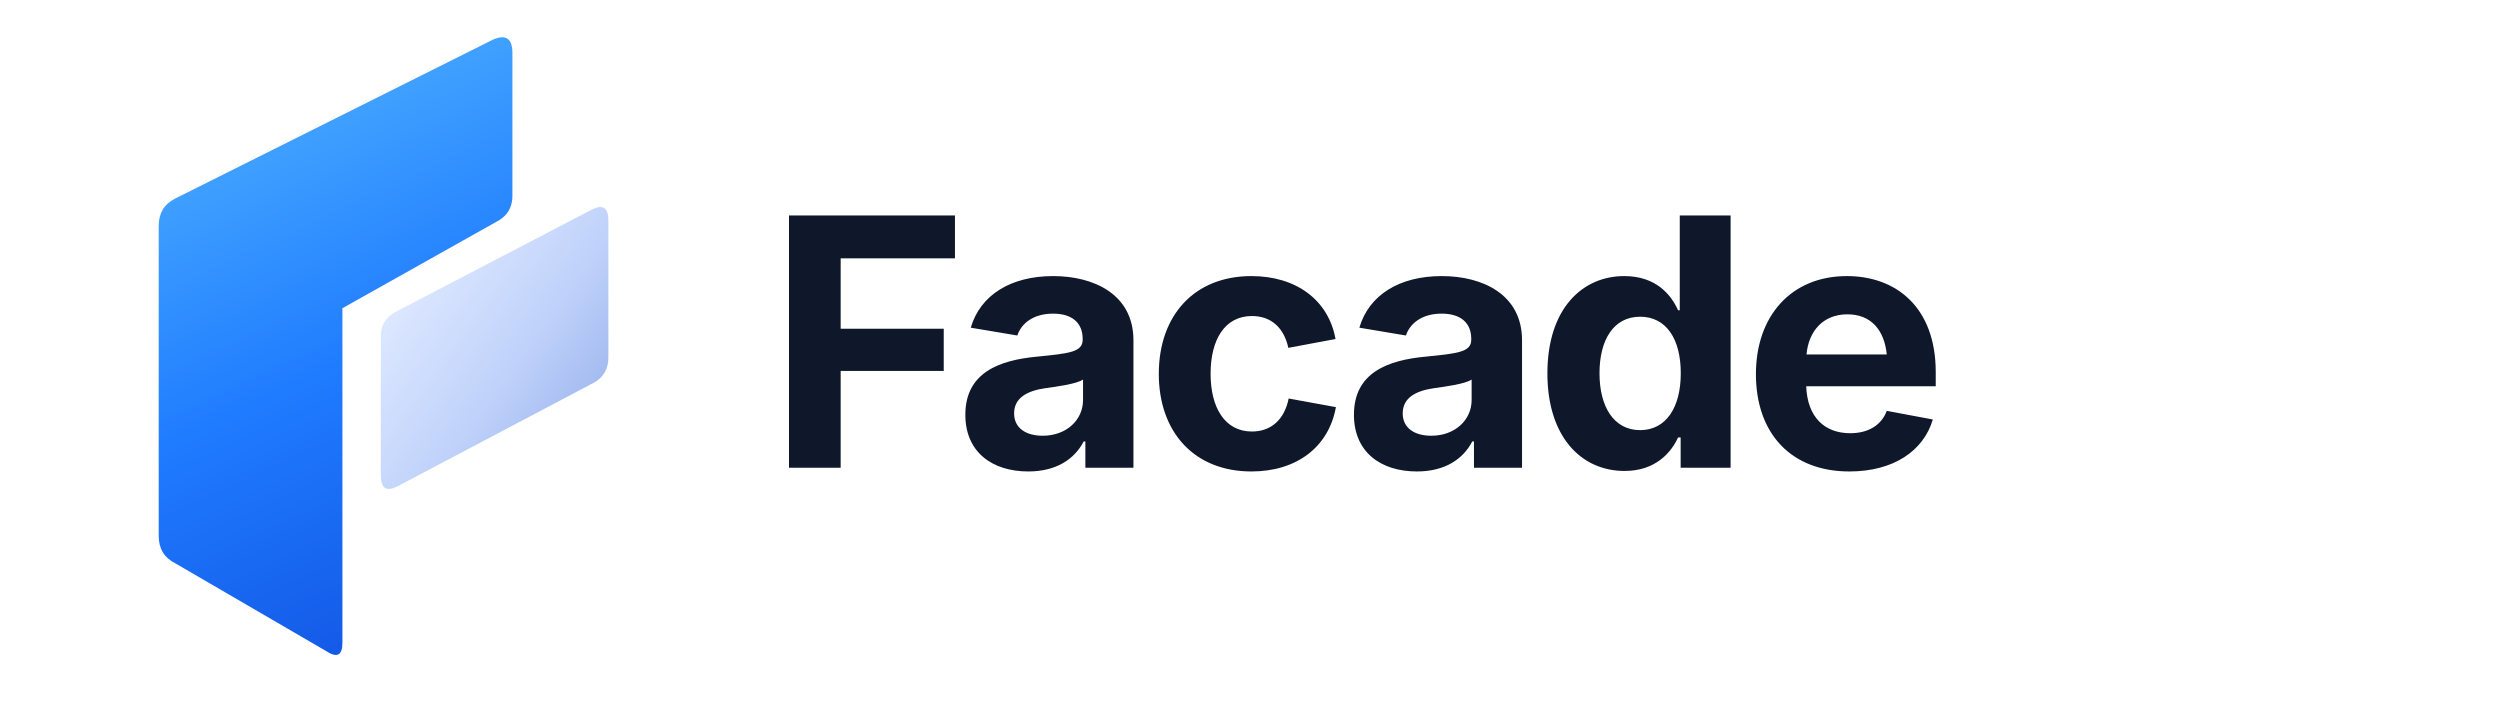
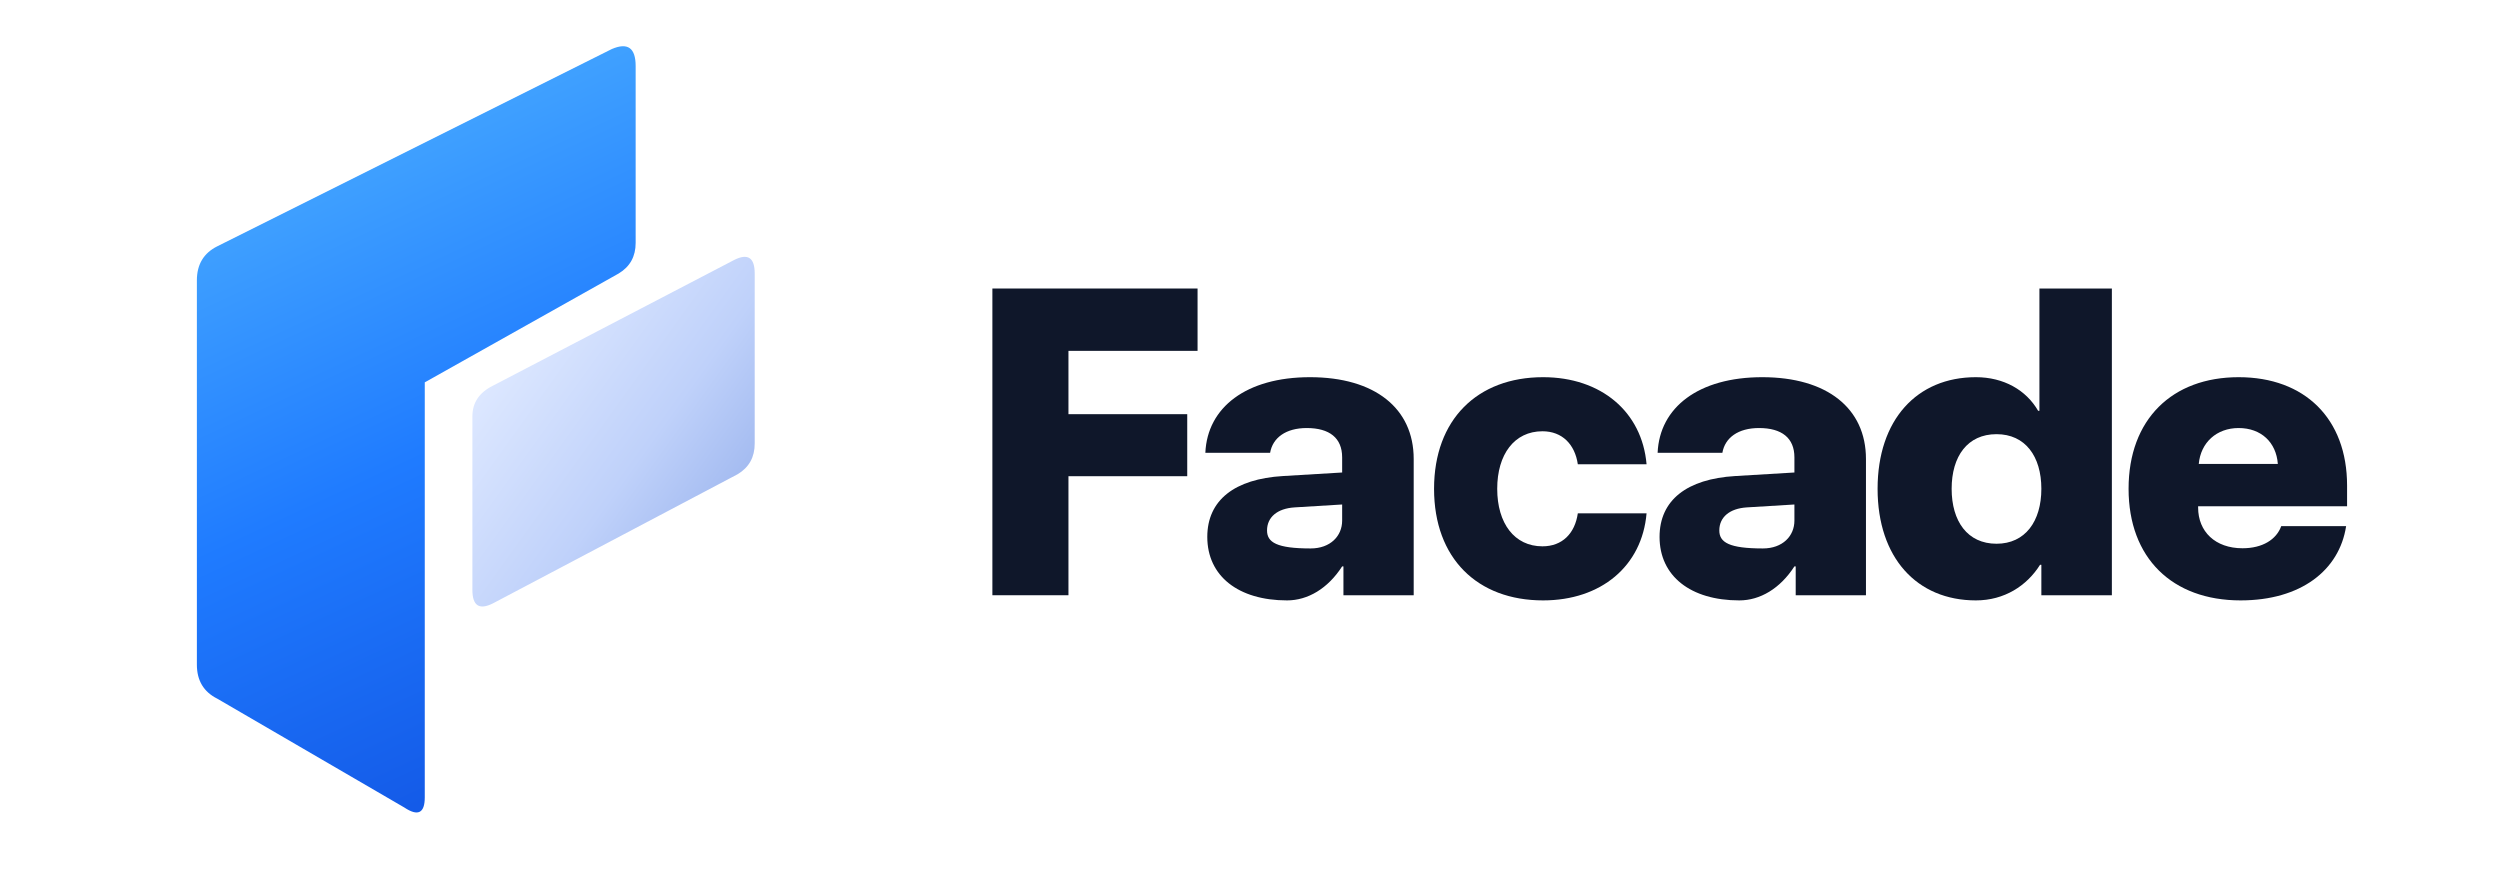
- <svg xmlns="http://www.w3.org/2000/svg" viewBox="0 0 620 176" role="img" aria-labelledby="title desc">
+ <svg xmlns="http://www.w3.org/2000/svg" viewBox="0 0 499.8 176" role="img" aria-labelledby="title desc">
  <defs>
    <linearGradient id="blue" x1="67" y1="44" x2="148" y2="218" gradientUnits="userSpaceOnUse">
      <stop offset="0" stop-color="#45A7FF" />
      <stop offset="0.52" stop-color="#1F7BFF" />
      <stop offset="1" stop-color="#145BE8" />
    </linearGradient>
    <linearGradient id="panel" x1="138" y1="109" x2="216" y2="165" gradientUnits="userSpaceOnUse">
      <stop offset="0" stop-color="#DCE7FF" />
      <stop offset="0.5" stop-color="#BFD1FA" />
      <stop offset="1" stop-color="#91ACEA" />
    </linearGradient>
  </defs>
  <g transform="translate(4 3) scale(0.68)">
-     <path d="M52 78              Q52 71 58 68              L174 10              Q181 7 181 15              V67              Q181 73 176 76              L119 108              V230              Q119 237 113 233              L58 201              Q52 198 52 191              Z" fill="url(#blue)" />
-     <path d="M133 118              Q133 112 139 109              L210 72              Q216 69 216 76              V126              Q216 132 211 135              L139 173              Q133 176 133 169              Z" fill="url(#panel)" />
+     <path d="M52 78 Q52 71 58 68 L174 10 Q181 7 181 15 V67 Q181 73 176 76 L119 108 V230 Q119 237 113 233 L58 201 Q52 198 52 191 Z" fill="url(#blue)" />
+     <path d="M133 118 Q133 112 139 109 L210 72 Q216 69 216 76 V126 Q216 132 211 135 L139 173 Q133 176 133 169 Z" fill="url(#panel)" />
  </g>
-   <text x="190" y="116" fill="#0F172A" font-family="Inter, ui-sans-serif, system-ui, -apple-system, BlinkMacSystemFont, 'Segoe UI', sans-serif" font-size="86" font-weight="700" letter-spacing="-2.5">Facade</text>
+   <path d="M198.398 119V57.68H239.416V70.144H213.605V82.803H237.352V95.203H213.605V119H198.398Z" fill="#0F172A" />
+   <path d="M257.307 120.032C247.568 120.032 241.361 115.169 241.361 107.341C241.361 99.965 246.857 95.753 256.467 95.172L268.322 94.462V91.431C268.322 87.573 265.807 85.573 261.242 85.573C257.081 85.573 254.436 87.509 253.92 90.527H240.974C241.361 81.432 249.179 75.407 261.887 75.407C274.853 75.407 282.626 81.625 282.626 91.754V119H268.58V113.233H268.322C265.452 117.684 261.435 120.032 257.307 120.032ZM262.017 109.646C265.968 109.646 268.322 107.161 268.322 104.084V100.858L258.79 101.439C255.338 101.665 253.306 103.407 253.306 106.052C253.306 108.439 255.274 109.646 262.017 109.646Z" fill="#0F172A" />
+   <path d="M308.494 120.032C295.361 120.032 286.697 111.634 286.697 97.72C286.697 83.87 295.361 75.407 308.494 75.407C320.095 75.407 328.278 82.333 329.181 92.817H315.438C314.858 88.863 312.341 86.219 308.365 86.219C302.762 86.219 299.323 90.817 299.323 97.72C299.323 104.622 302.762 109.221 308.365 109.221C312.341 109.221 314.858 106.641 315.438 102.622H329.181C328.278 113.171 320.095 120.032 308.494 120.032Z" fill="#0F172A" />
+   <path d="M347.724 120.032C337.985 120.032 331.778 115.169 331.778 107.341C331.778 99.965 337.275 95.753 346.884 95.172L358.739 94.462V91.431C358.739 87.573 356.224 85.573 351.659 85.573C347.498 85.573 344.853 87.509 344.337 90.527H331.391C331.778 81.432 339.597 75.407 352.304 75.407C365.27 75.407 373.043 81.625 373.043 91.754V119H358.997V113.233H358.739C355.869 117.684 351.853 120.032 347.724 120.032ZM352.434 109.646C356.385 109.646 358.739 107.161 358.739 104.084V100.858L349.208 101.439C345.756 101.665 343.724 103.407 343.724 106.052C343.724 108.439 345.692 109.646 352.434 109.646Z" fill="#0F172A" />
+   <path d="M395.016 120.032C383.221 120.032 375.368 111.504 375.368 97.72C375.368 83.936 383.221 75.407 395.016 75.407C400.588 75.407 405.077 77.986 407.463 82.129H407.721V57.68H422.205V119H408.108V112.91H407.85C405.206 117.116 400.716 120.032 395.016 120.032ZM399.145 108.704C404.88 108.704 408.108 104.223 408.108 97.72C408.108 91.217 404.88 86.8 399.145 86.8C393.344 86.8 390.173 91.217 390.173 97.72C390.173 104.223 393.344 108.704 399.145 108.704Z" fill="#0F172A" />
+   <path d="M447.935 120.032C434.276 120.032 425.545 111.569 425.545 97.72C425.545 83.806 434.276 75.407 447.548 75.407C460.755 75.407 469.228 83.677 469.228 97.074V101.213H439.448V101.471C439.448 106.274 442.866 109.608 448.321 109.608C452.321 109.608 455.095 107.866 456.063 105.189H469.035C467.679 114.026 459.981 120.032 447.935 120.032ZM439.577 92.753H455.386C455.063 88.411 452.03 85.573 447.548 85.573C443.137 85.573 439.965 88.477 439.577 92.753Z" fill="#0F172A" />
</svg>
